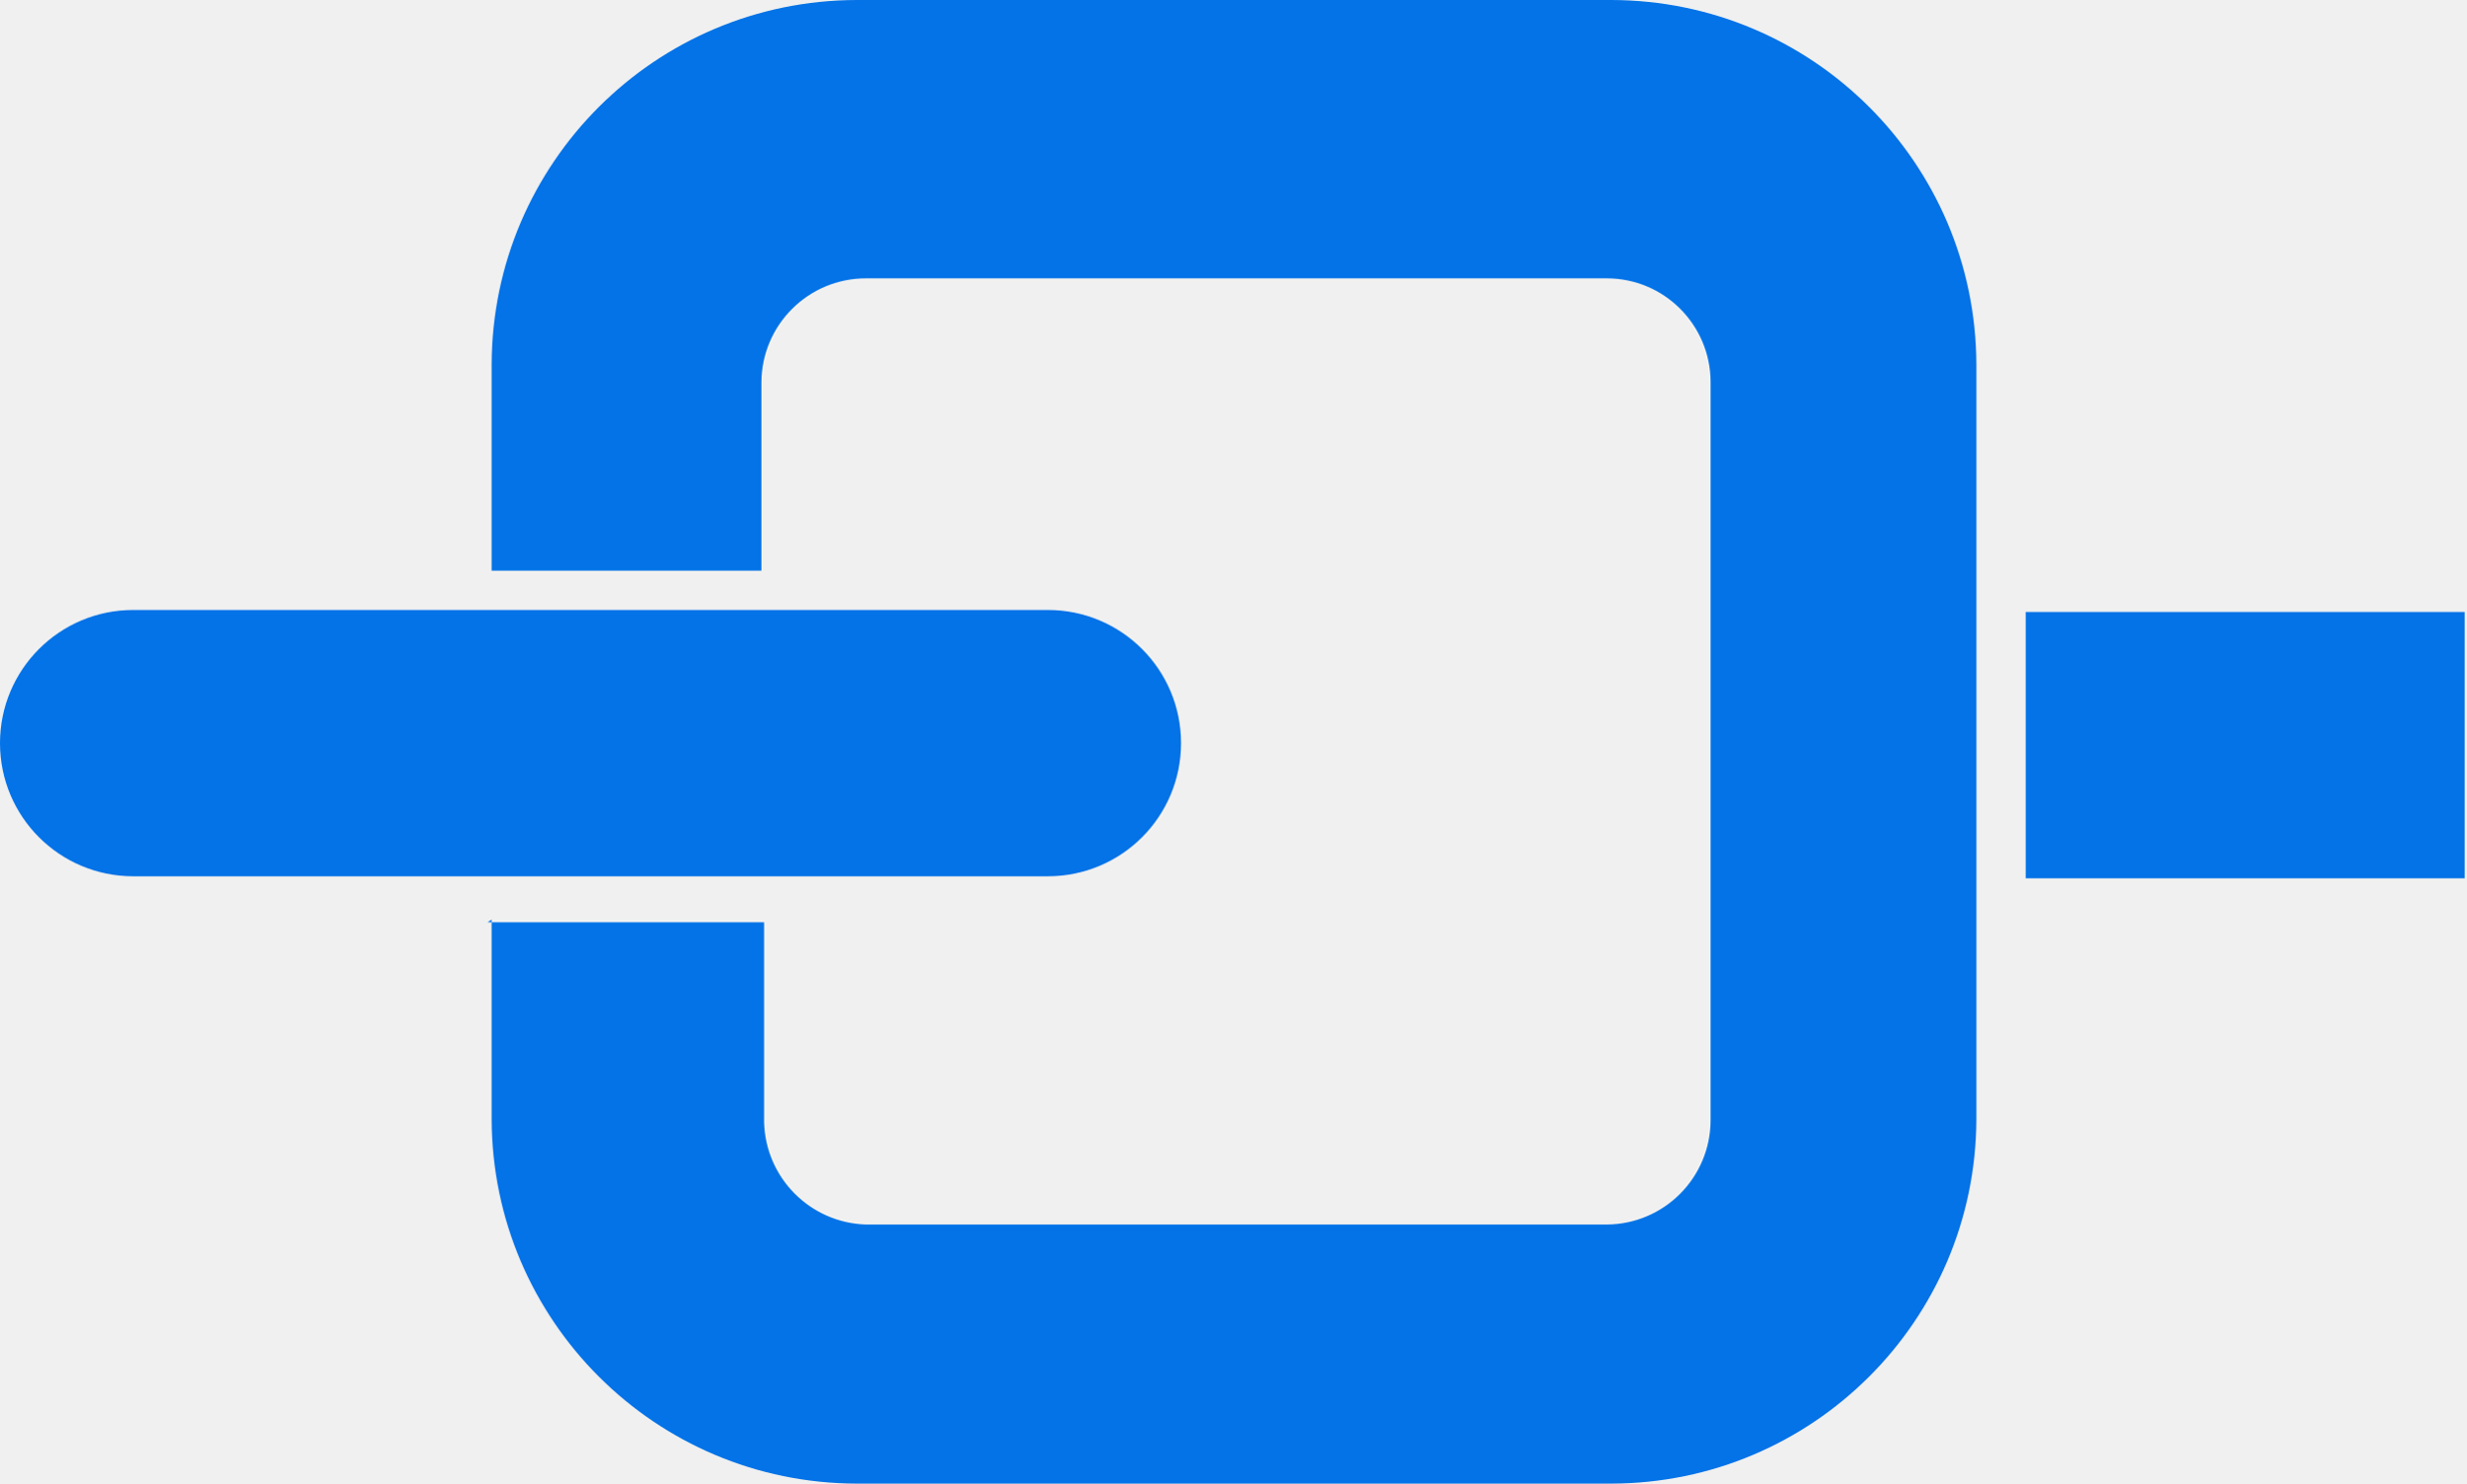
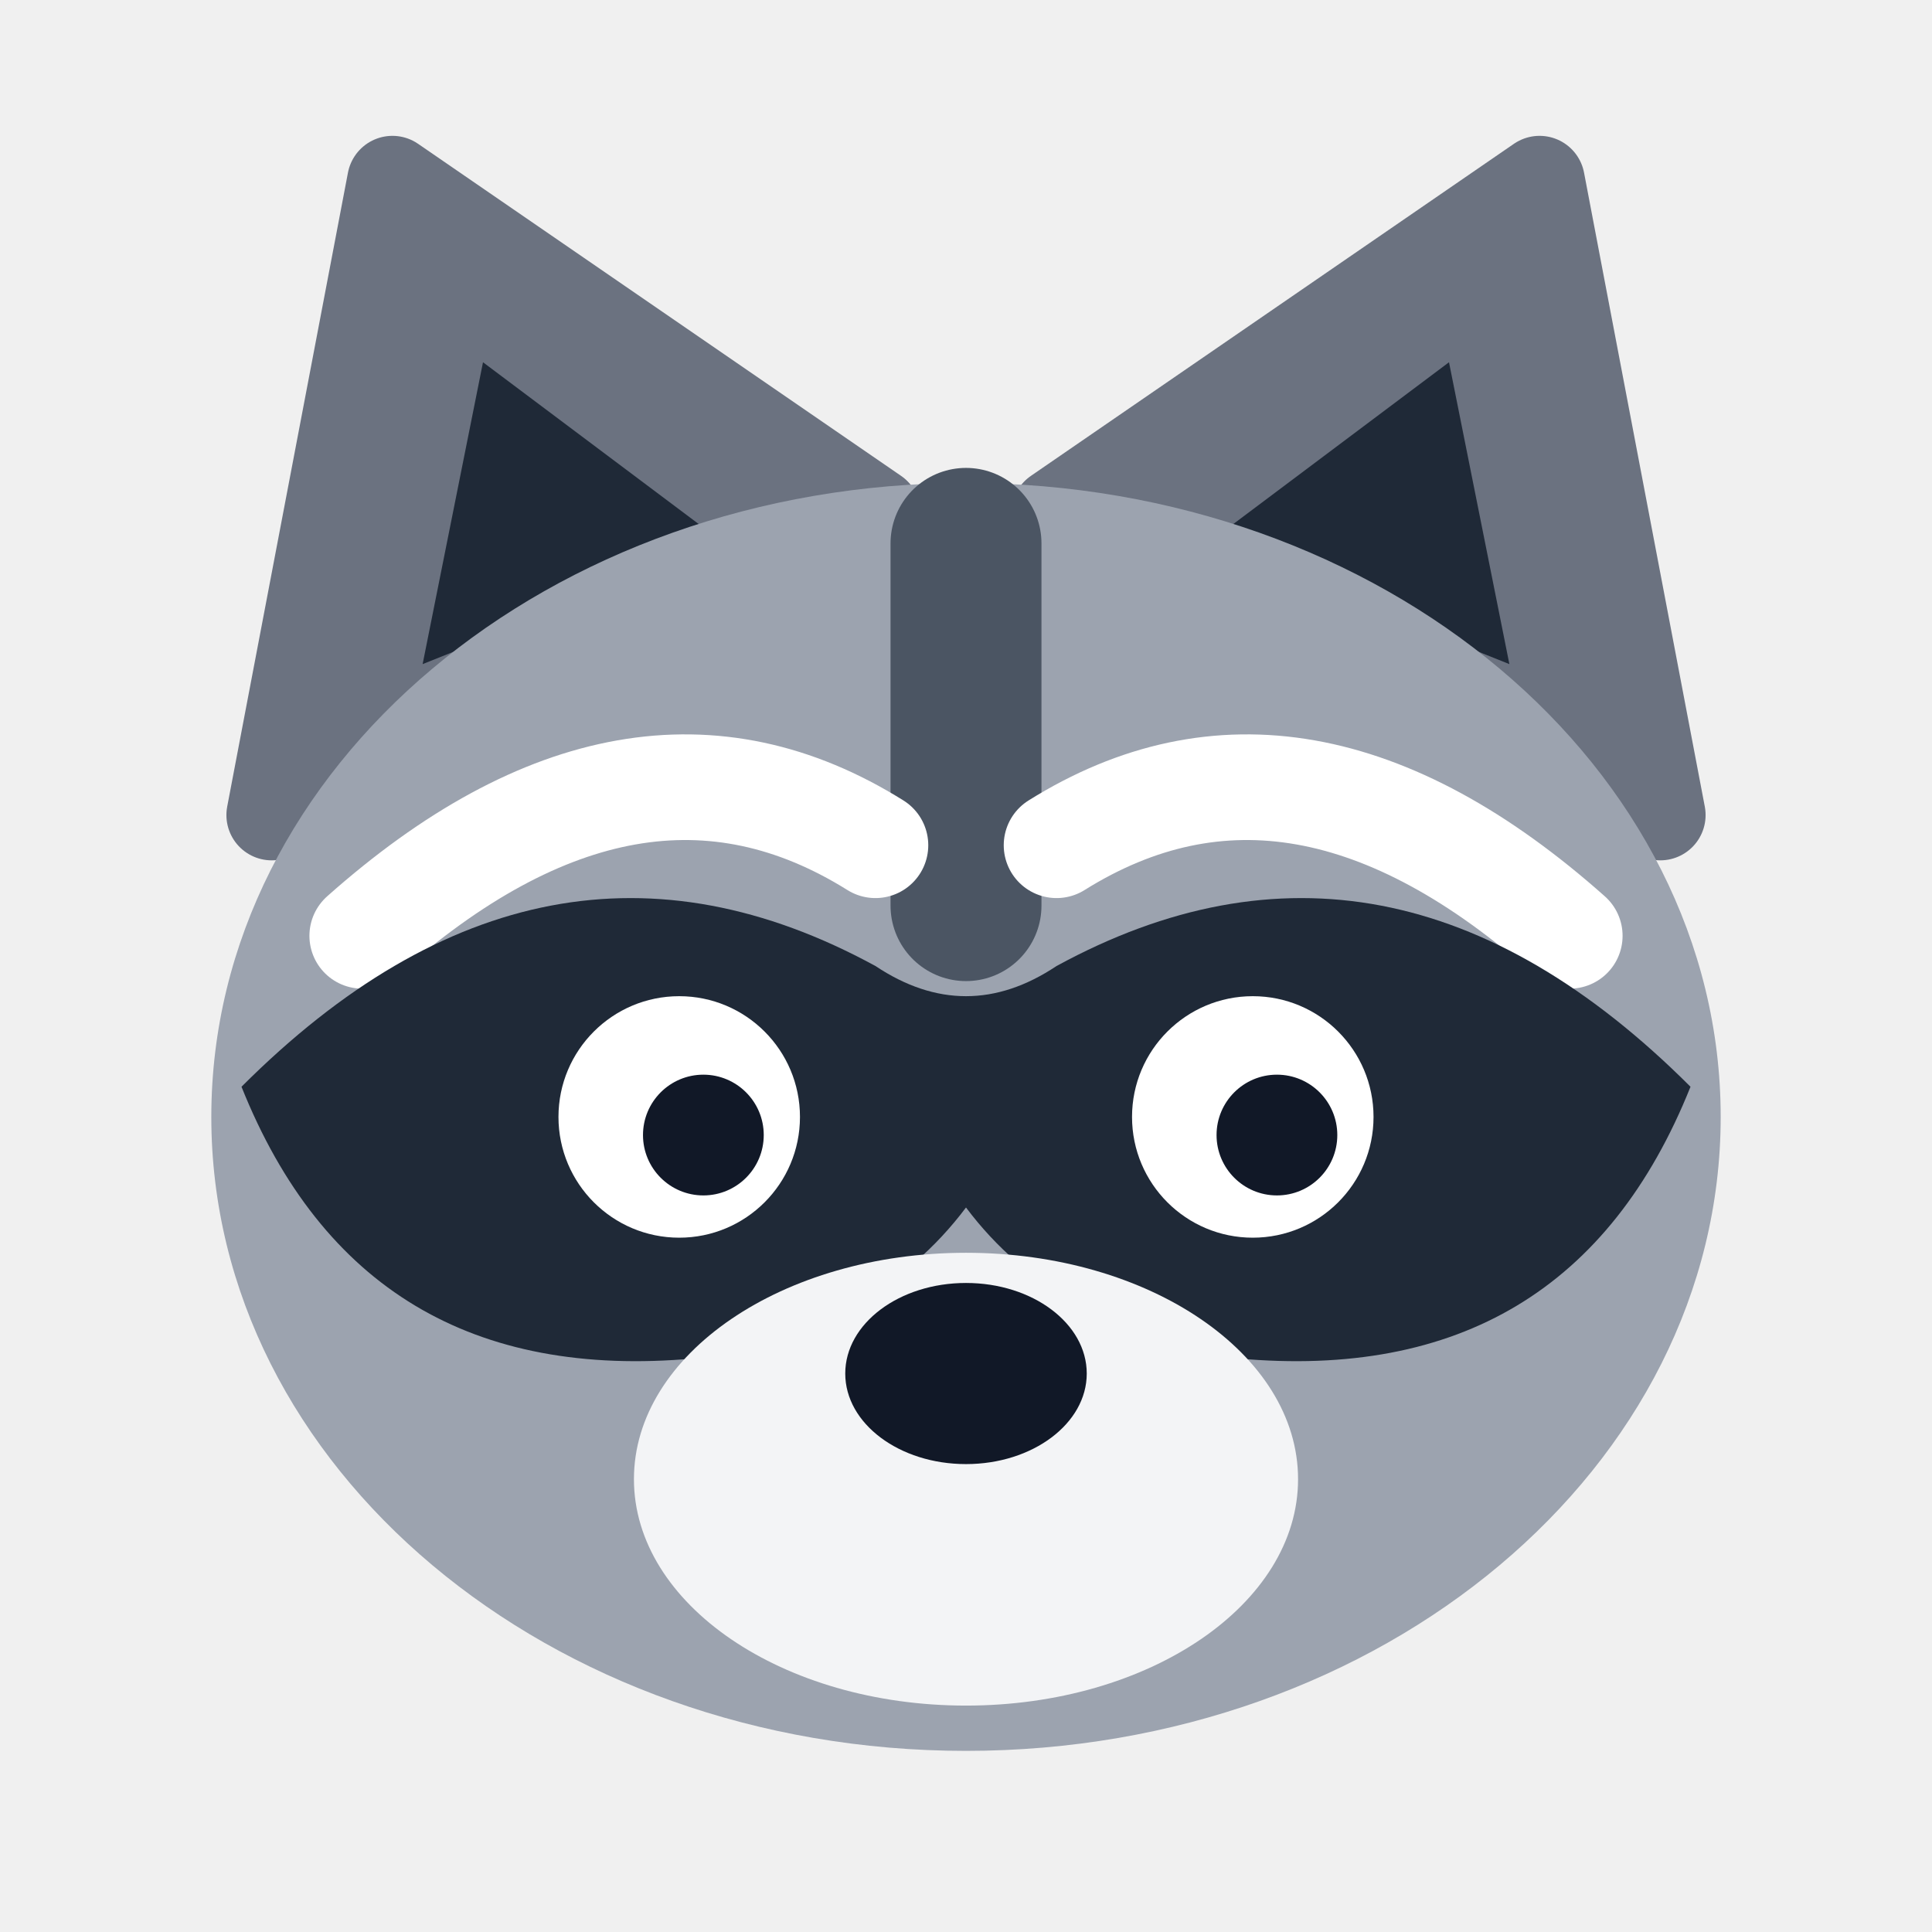
- <svg xmlns="http://www.w3.org/2000/svg" viewBox="0 0 37.02 22.28">
-   <path fill="#0473e7" class="cls-1" d="M7.58,13.16h8.15a2,2,0,0,0,0-4H2a2,2,0,0,0,0,4Z" />
-   <path fill="#0473e7" d="M37,9.19H30.41v4H37" />
-   <path fill="#0473e7" d="M7.32,13.85l4.15,0v3A1.58,1.58,0,0,0,13,18.39H24.12a1.57,1.57,0,0,0,1.56-1.57V5.74a1.56,1.56,0,0,0-1.56-1.56H13a1.57,1.57,0,0,0-1.57,1.56V8.57H7.38V5.47A5.49,5.49,0,0,1,12.86,0H24.19a5.49,5.49,0,0,1,5.48,5.47V16.81a5.49,5.49,0,0,1-5.48,5.47H12.86a5.49,5.49,0,0,1-5.48-5.47v-3" />
+ <svg xmlns="http://www.w3.org/2000/svg" viewBox="0 0 64 64">
+   <path d="M9 27 13 6l16 11z" fill="#6B7280" stroke="#6B7280" stroke-width="3" stroke-linejoin="round" />
+   <path d="M55 27 51 6 35 17z" fill="#6B7280" stroke="#6B7280" stroke-width="3" stroke-linejoin="round" />
+   <path d="M14 22l2-10 8 6z" fill="#1F2937" />
+   <path d="M50 22l-2-10-8 6z" fill="#1F2937" />
+   <ellipse cx="32" cy="37" rx="25" ry="21" fill="#9CA3AF" />
+   <path d="M32 18v12" stroke="#4B5563" stroke-width="5" stroke-linecap="round" />
+   <path d="M12 31q9-8 17-3" fill="none" stroke="#FFFFFF" stroke-width="3.5" stroke-linecap="round" />
+   <path d="M52 31q-9-8-17-3" fill="none" stroke="#FFFFFF" stroke-width="3.5" stroke-linecap="round" />
+   <path d="M8 36q10-10 21-4 3 2 6 0 11-6 21 4-4 10-15 9-6-1-9-5-3 4-9 5-11 1-15-9z" fill="#1F2937" />
+   <circle cx="22.5" cy="37" r="4" fill="#FFFFFF" />
+   <circle cx="41.5" cy="37" r="4" fill="#FFFFFF" />
+   <circle cx="23.3" cy="37.6" r="2" fill="#111827" />
+   <circle cx="42.3" cy="37.6" r="2" fill="#111827" />
+   <ellipse cx="32" cy="49" rx="11" ry="7.5" fill="#F3F4F6" />
+   <ellipse cx="32" cy="45.5" rx="4" ry="3" fill="#111827" />
</svg>
